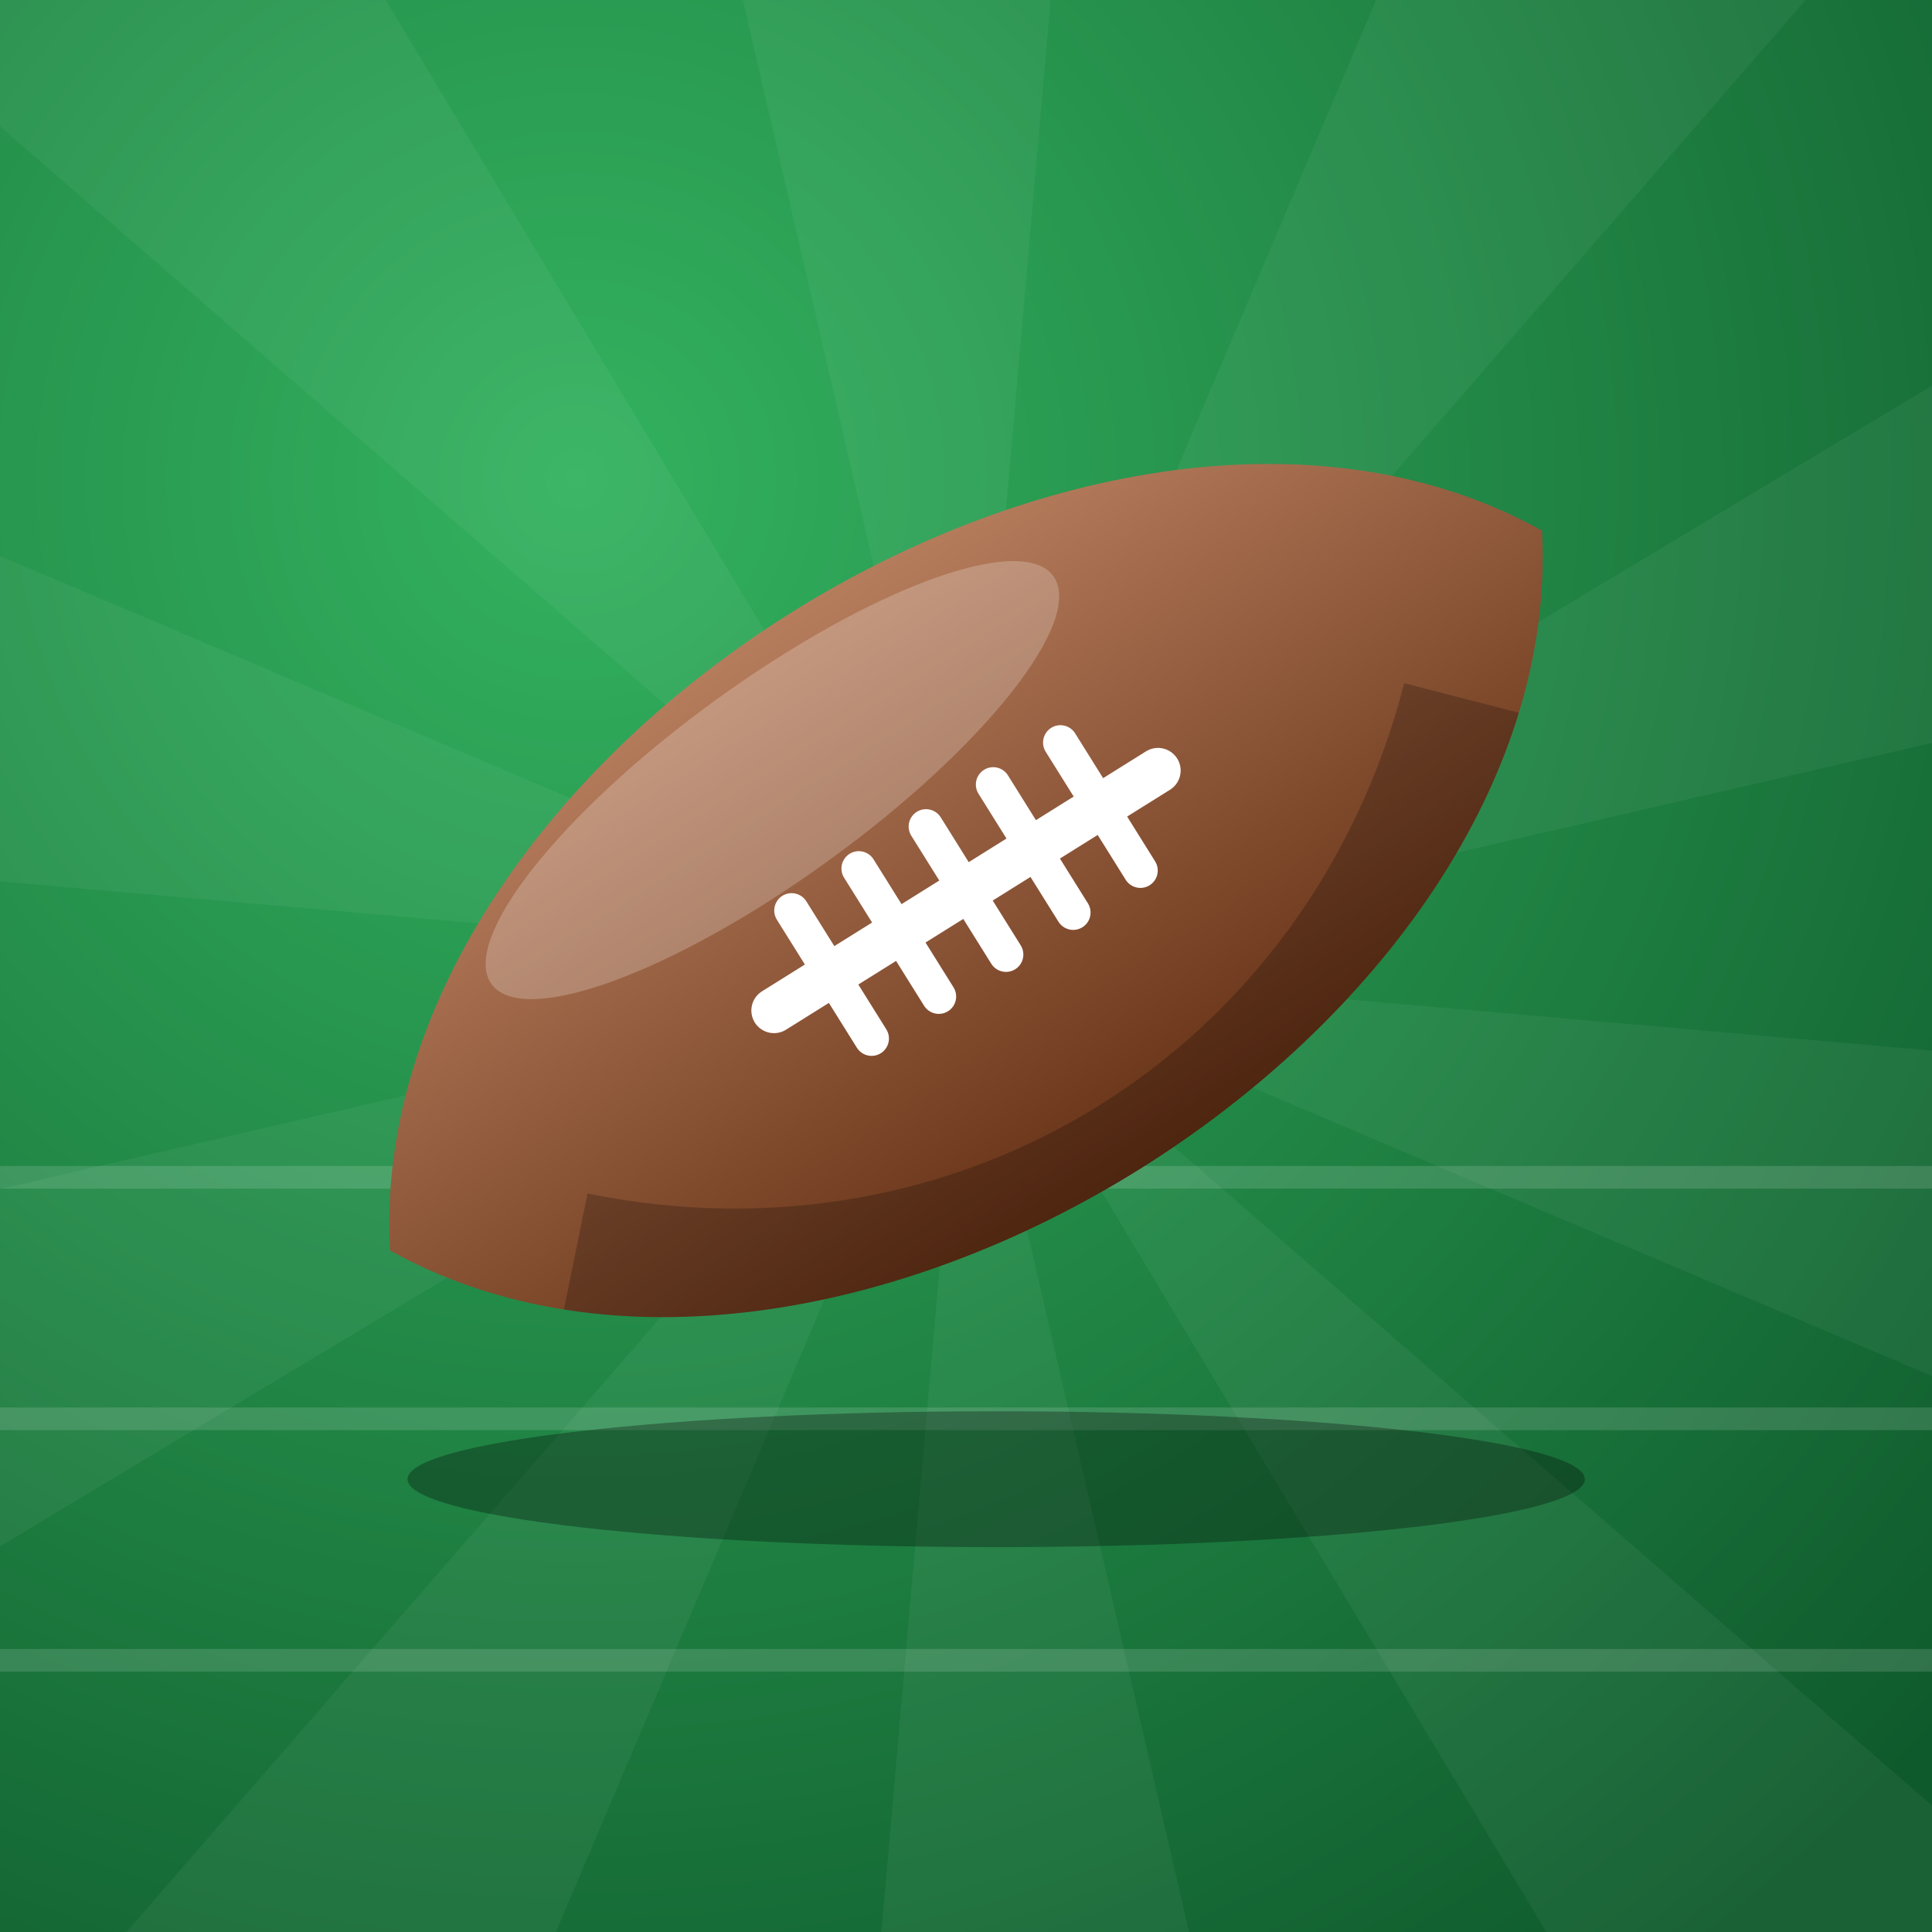
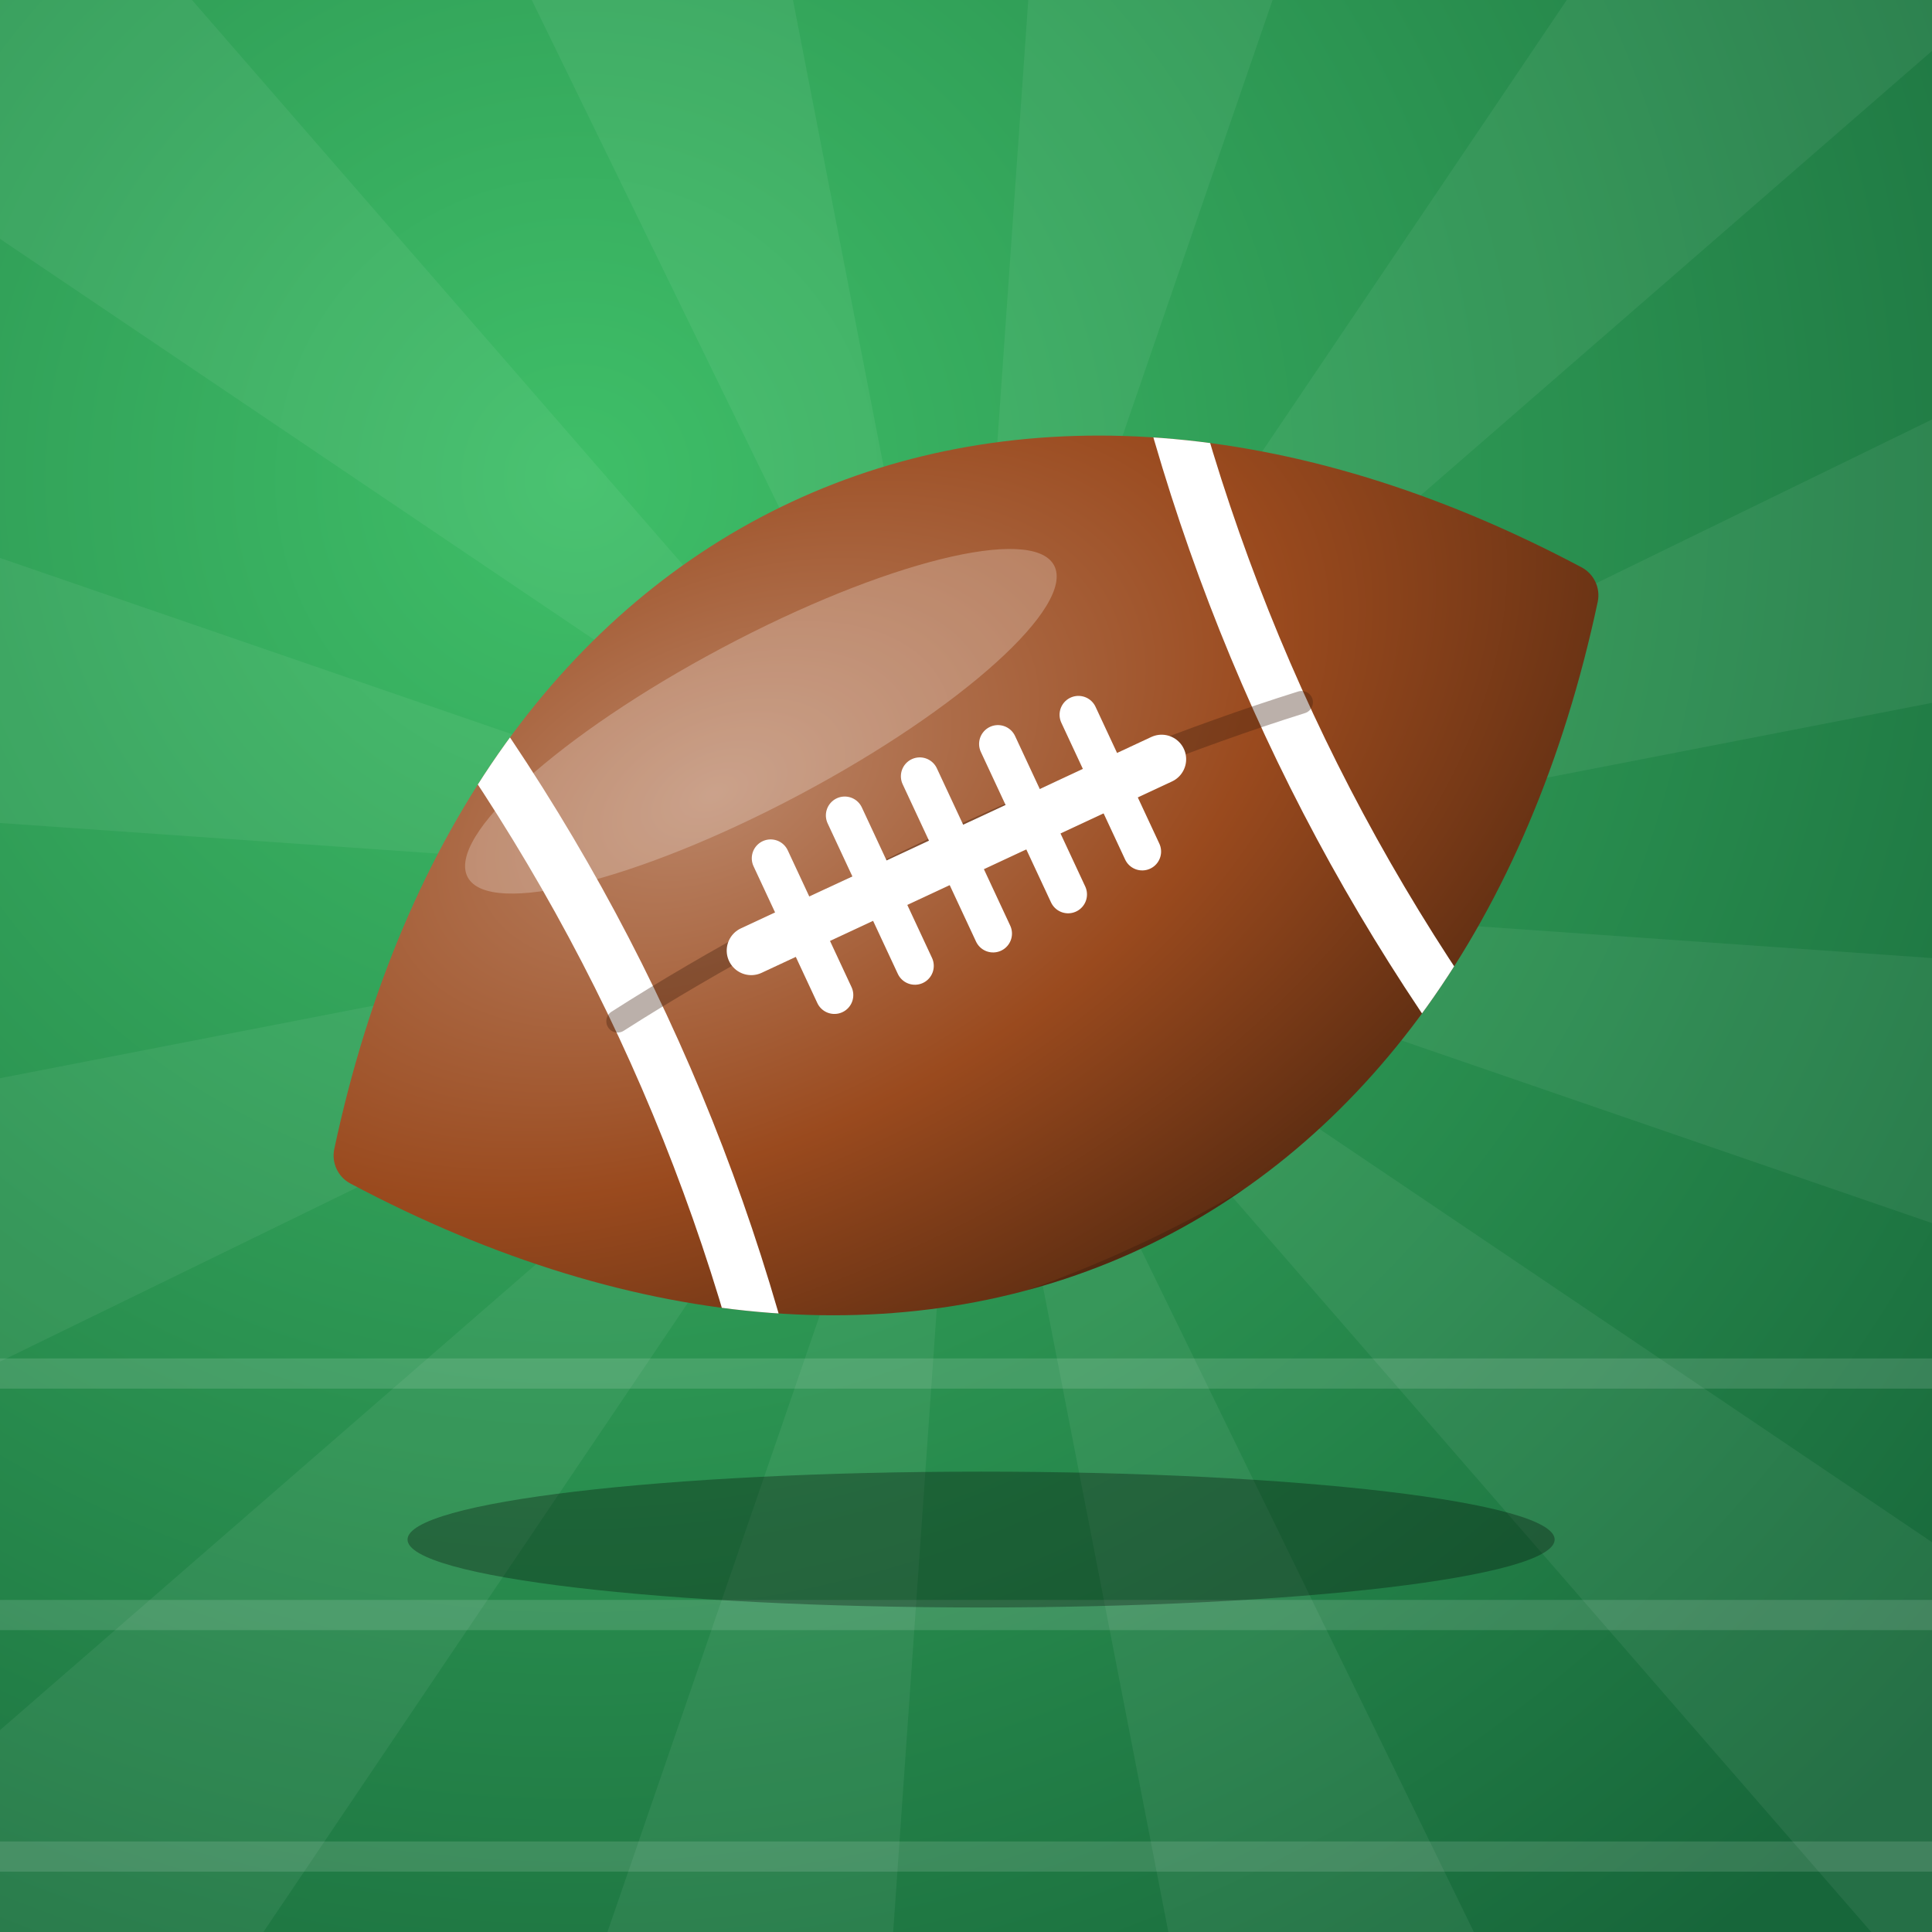
<svg xmlns="http://www.w3.org/2000/svg" viewBox="0 0 256 256" width="256" height="256">
  <defs>
    <radialGradient id="bg" cx="0.3" cy="0.25" r="0.95">
-       <stop offset="0" stop-color="#33b25f" />
-       <stop offset="1" stop-color="#0f5a2c" />
+       <stop offset="0" stop-color="#3fbf68" />
+       <stop offset="1" stop-color="#17663a" />
    </radialGradient>
-     <linearGradient id="bs" x1="0" y1="0" x2="0" y2="1">
-       <stop offset="0" stop-color="#b67d5d" />
-       <stop offset="1" stop-color="#643014" />
-     </linearGradient>
-     <clipPath id="ballclip">
-       <path d="M-90 0C-58 -58 58 -58 90 0C58 58 -58 58 -90 0Z" />
+     <radialGradient id="bs" cx="0.36" cy="0.28" r="0.78">
+       <stop offset="0" stop-color="#ba8466" />
+       <stop offset="0.55" stop-color="#9a4a1e" />
+       <stop offset="1" stop-color="#592b11" />
+     </radialGradient>
+     <clipPath id="bc">
+       <path d="M-91.2 -2.5C-38.8 -72 38.8 -72 91.2 -2.5A4.2 4.2 0 0 1 91.2 2.5C38.8 72 -38.8 72 -91.2 2.5A4.2 4.2 0 0 1 -91.2 -2.5Z" />
    </clipPath>
  </defs>
  <rect width="256" height="256" fill="url(#bg)" />
-   <path d="M128 128 L526.5 162.9 L496.2 284.3ZM128 128 L429.9 390.4 L334.0 470.9ZM128 128 L218.0 517.7 L93.1 526.5ZM128 128 L-28.3 496.2 L-134.4 429.9ZM128 128 L-214.9 334.0 L-261.7 218.0ZM128 128 L-270.5 93.1 L-240.2 -28.3ZM128 128 L-173.9 -134.4 L-78.0 -214.9ZM128 128 L38.0 -261.7 L162.9 -270.5ZM128 128 L284.3 -240.2 L390.4 -173.9ZM128 128 L470.9 -78.0 L517.7 38.0Z" fill="#fff" fill-opacity="0.05" />
-   <g fill="none" stroke="#fff" stroke-opacity=".14" stroke-width="3">
-     <path d="M0 188H256M0 220H256M0 156H256" />
-   </g>
-   <ellipse cx="132" cy="196" rx="78" ry="9" fill="#000" fill-opacity=".30" />
-   <g transform="translate(128 118) rotate(-32)">
-     <path d="M-90 0C-58 -58 58 -58 90 0C58 58 -58 58 -90 0Z" fill="url(#bs)" />
-     <g clip-path="url(#ballclip)">
-       <path d="M-56 -40C-50 -14 -50 14 -56 40" fill="none" stroke="%s" stroke-width="8" />
-       <path d="M56 -40C50 -14 50 14 56 40" fill="none" stroke="%s" stroke-width="8" />
-       <path d="M-66 -34C-60 -12 -60 12 -66 34" fill="none" stroke="%s" stroke-width="5" stroke-opacity=".9" />
-       <path d="M66 -34C60 -12 60 12 66 34" fill="none" stroke="%s" stroke-width="5" stroke-opacity=".9" />
-       <ellipse cx="-14" cy="-26" rx="46" ry="13" fill="#fff" fill-opacity=".22" transform="rotate(-4 -14 -26)" />
-       <path d="M-70 14C-30 52 30 52 70 14" fill="none" stroke="#000" stroke-opacity=".22" stroke-width="18" />
+   <path d="M128 118 L527.0 145.9 L506.2 248.2ZM128 118 L459.6 341.7 L390.4 419.9ZM128 118 L303.3 477.5 L204.3 510.7ZM128 118 L100.1 517.0 L-2.2 496.2ZM128 118 L-95.7 449.6 L-173.9 380.4ZM128 118 L-231.5 293.3 L-264.7 194.3ZM128 118 L-271.0 90.1 L-250.2 -12.2ZM128 118 L-203.6 -105.7 L-134.4 -183.9ZM128 118 L-47.3 -241.5 L51.7 -274.7ZM128 118 L155.9 -281.0 L258.2 -260.2ZM128 118 L351.7 -213.6 L429.9 -144.4ZM128 118 L487.5 -57.3 L520.7 41.7Z" fill="#fff" fill-opacity="0.06" />
+   <path d="M0 182H256M0 214H256M0 246H256" stroke="#fff" stroke-opacity=".13" stroke-width="4" />
+   <ellipse cx="130" cy="204" rx="76" ry="9" fill="#000" fill-opacity="0.3" />
+   <g transform="translate(128 116) rotate(-25)">
+     <path d="M-91.2 -2.5C-38.8 -72 38.8 -72 91.2 -2.5A4.2 4.2 0 0 1 91.2 2.5C38.8 72 -38.8 72 -91.2 2.5A4.2 4.2 0 0 1 -91.2 -2.5Z" fill="url(#bs)" />
+     <g clip-path="url(#bc)">
+       <path d="M-54 -60C-45 -20 -45 20 -54 60" fill="none" stroke="#fff" stroke-width="7" />
+       <path d="M54 -60C45 -20 45 20 54 60" fill="none" stroke="#fff" stroke-width="7" />
+       <path d="M-96 18C-50 66 50 66 96 18V70H-96Z" fill="#000" fill-opacity=".16" />
+       <ellipse cx="-16" cy="-30" rx="44" ry="11" fill="#fff" fill-opacity=".24" transform="rotate(-3 -16 -30)" />
    </g>
-     <path d="M-30 0H30" stroke="#ffffff" stroke-width="6" stroke-linecap="round" />
-     <path d="M-21 -10V10M-10.5 -10V10M0 -10V10M10.5 -10V10M21 -10V10" stroke="#ffffff" stroke-width="4.6" stroke-linecap="round" />
+     <path d="M-50 -2C-20 -6 20 -6 50 -2" fill="none" stroke="#3e1e0c" stroke-opacity=".35" stroke-width="3" stroke-linecap="round" />
+     <path d="M-30 -3H30" stroke="#ffffff" stroke-width="6.5" stroke-linecap="round" />
+     <path d="M-22.5 -13V7M-11.2 -14V8M0 -14.5V8.5M11.2 -14V8M22.5 -13V7" stroke="#ffffff" stroke-width="5" stroke-linecap="round" />
  </g>
</svg>
